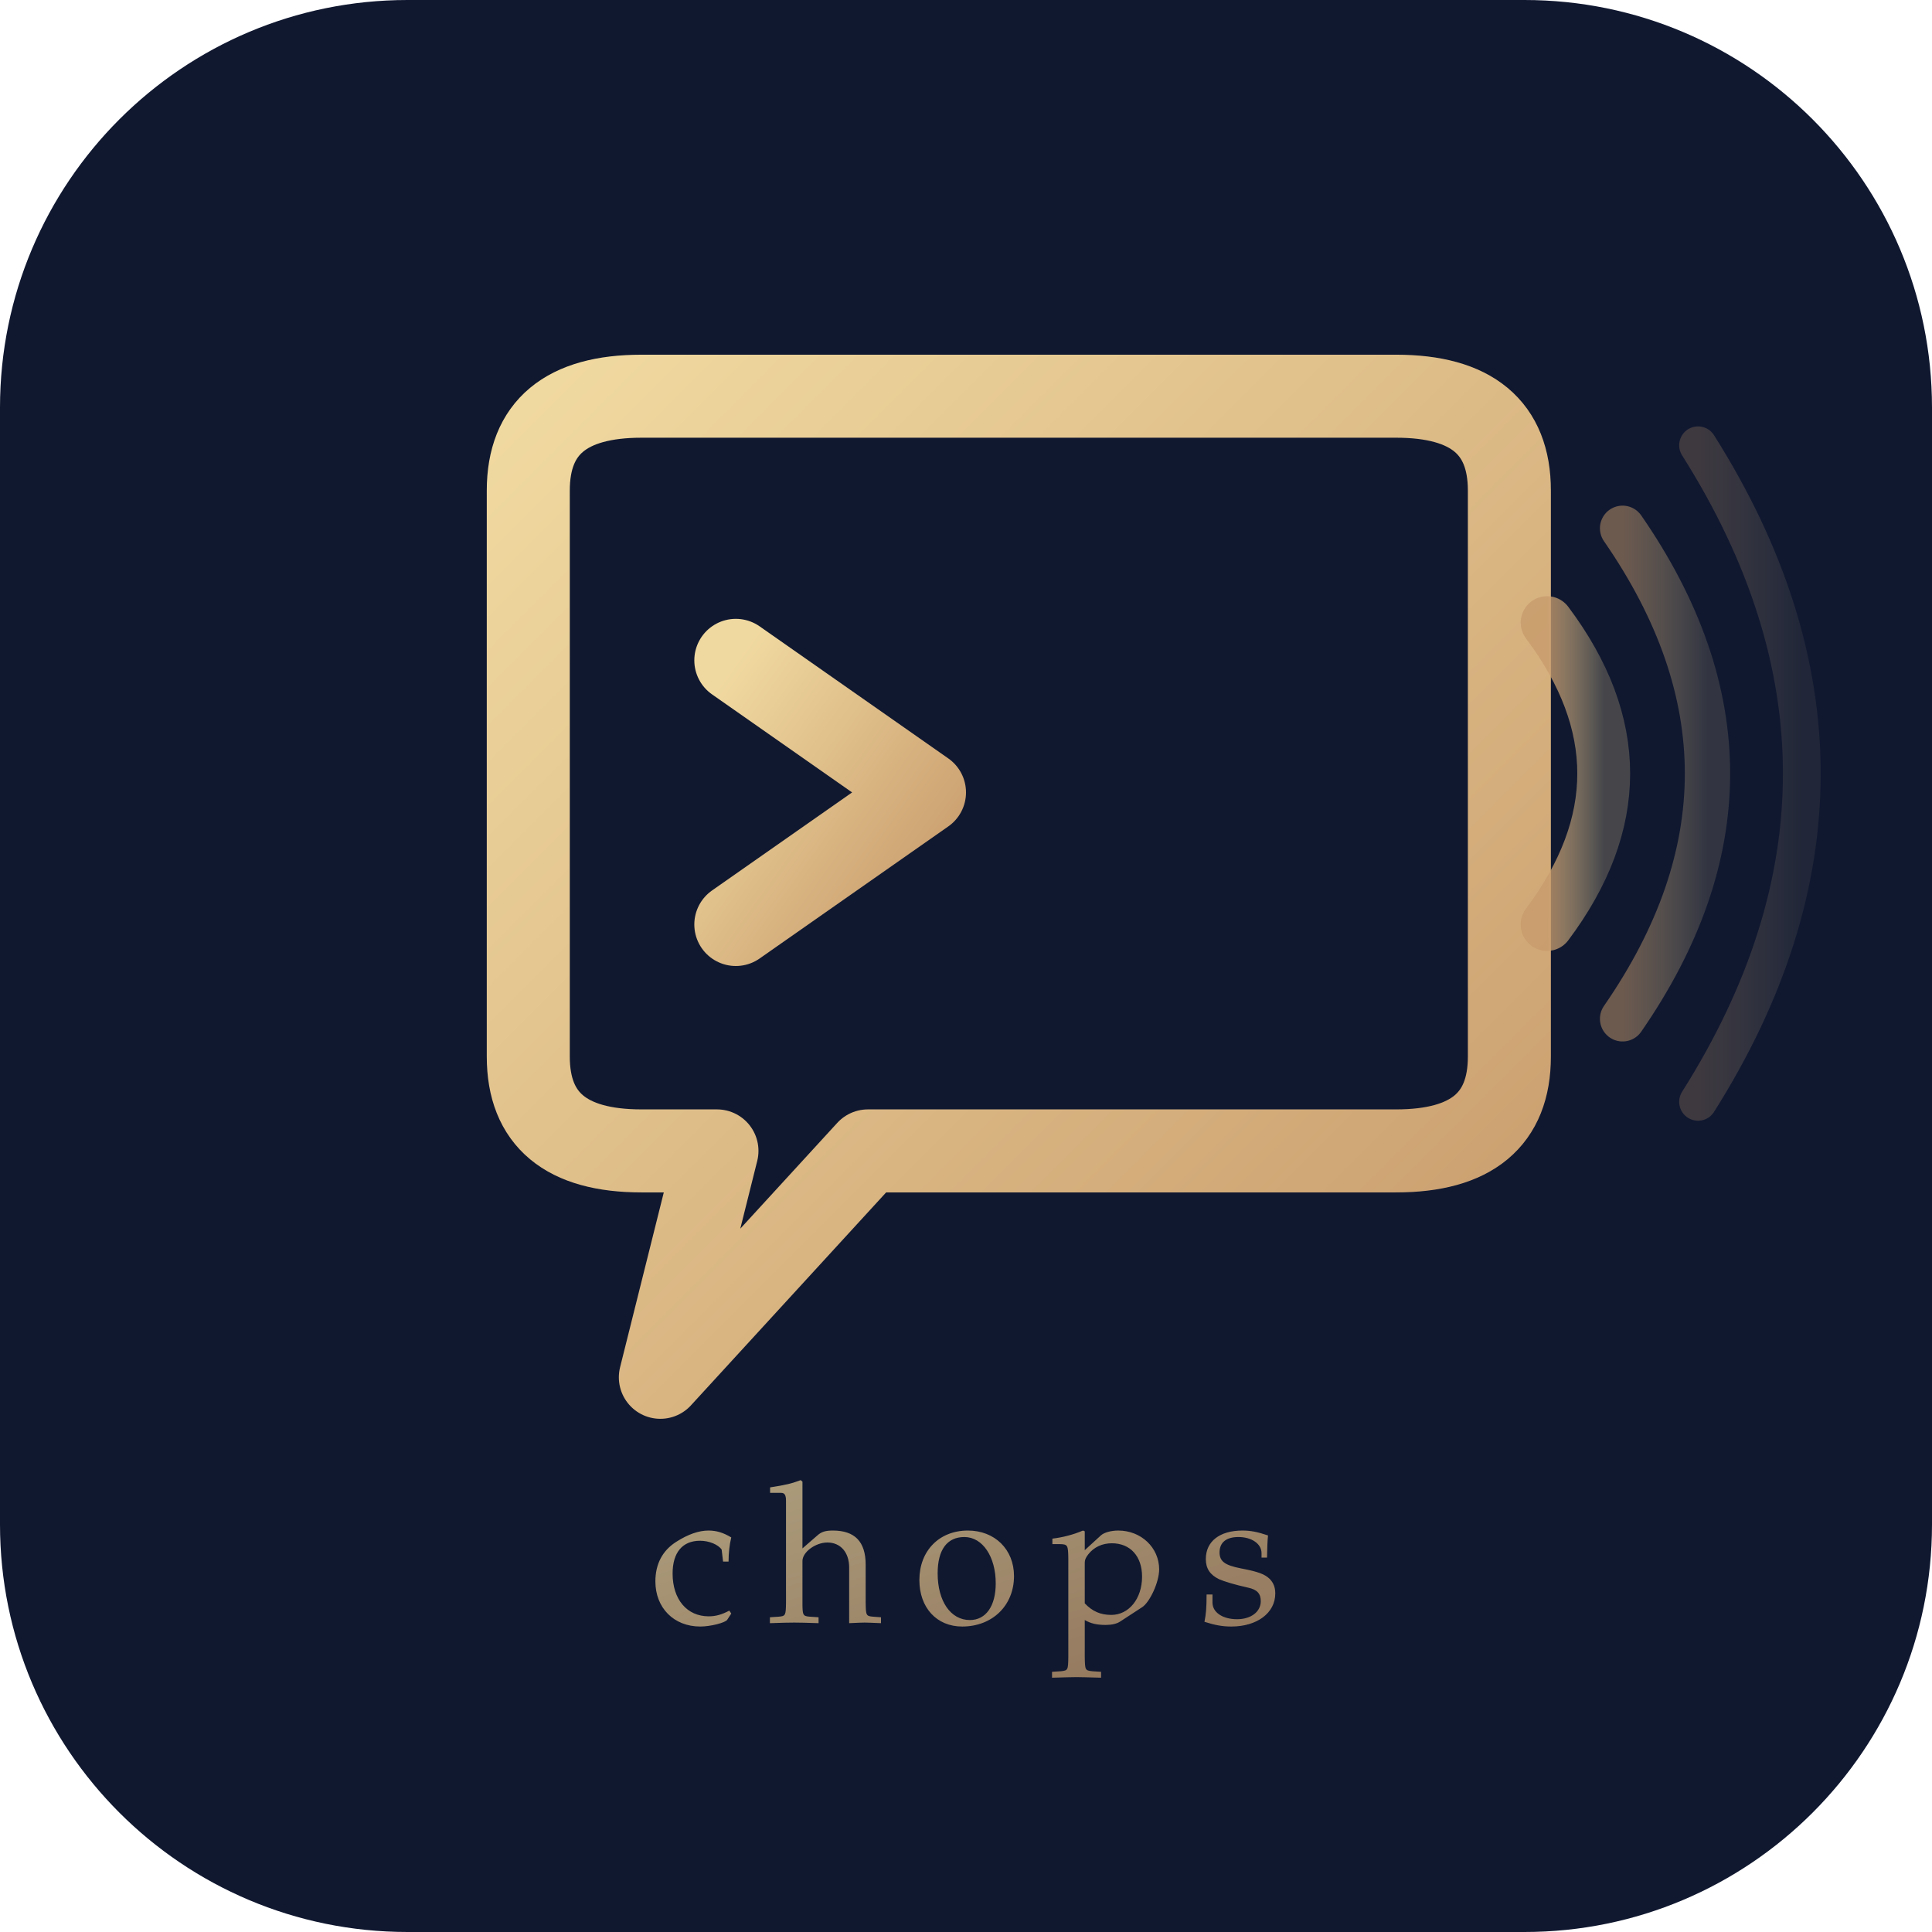
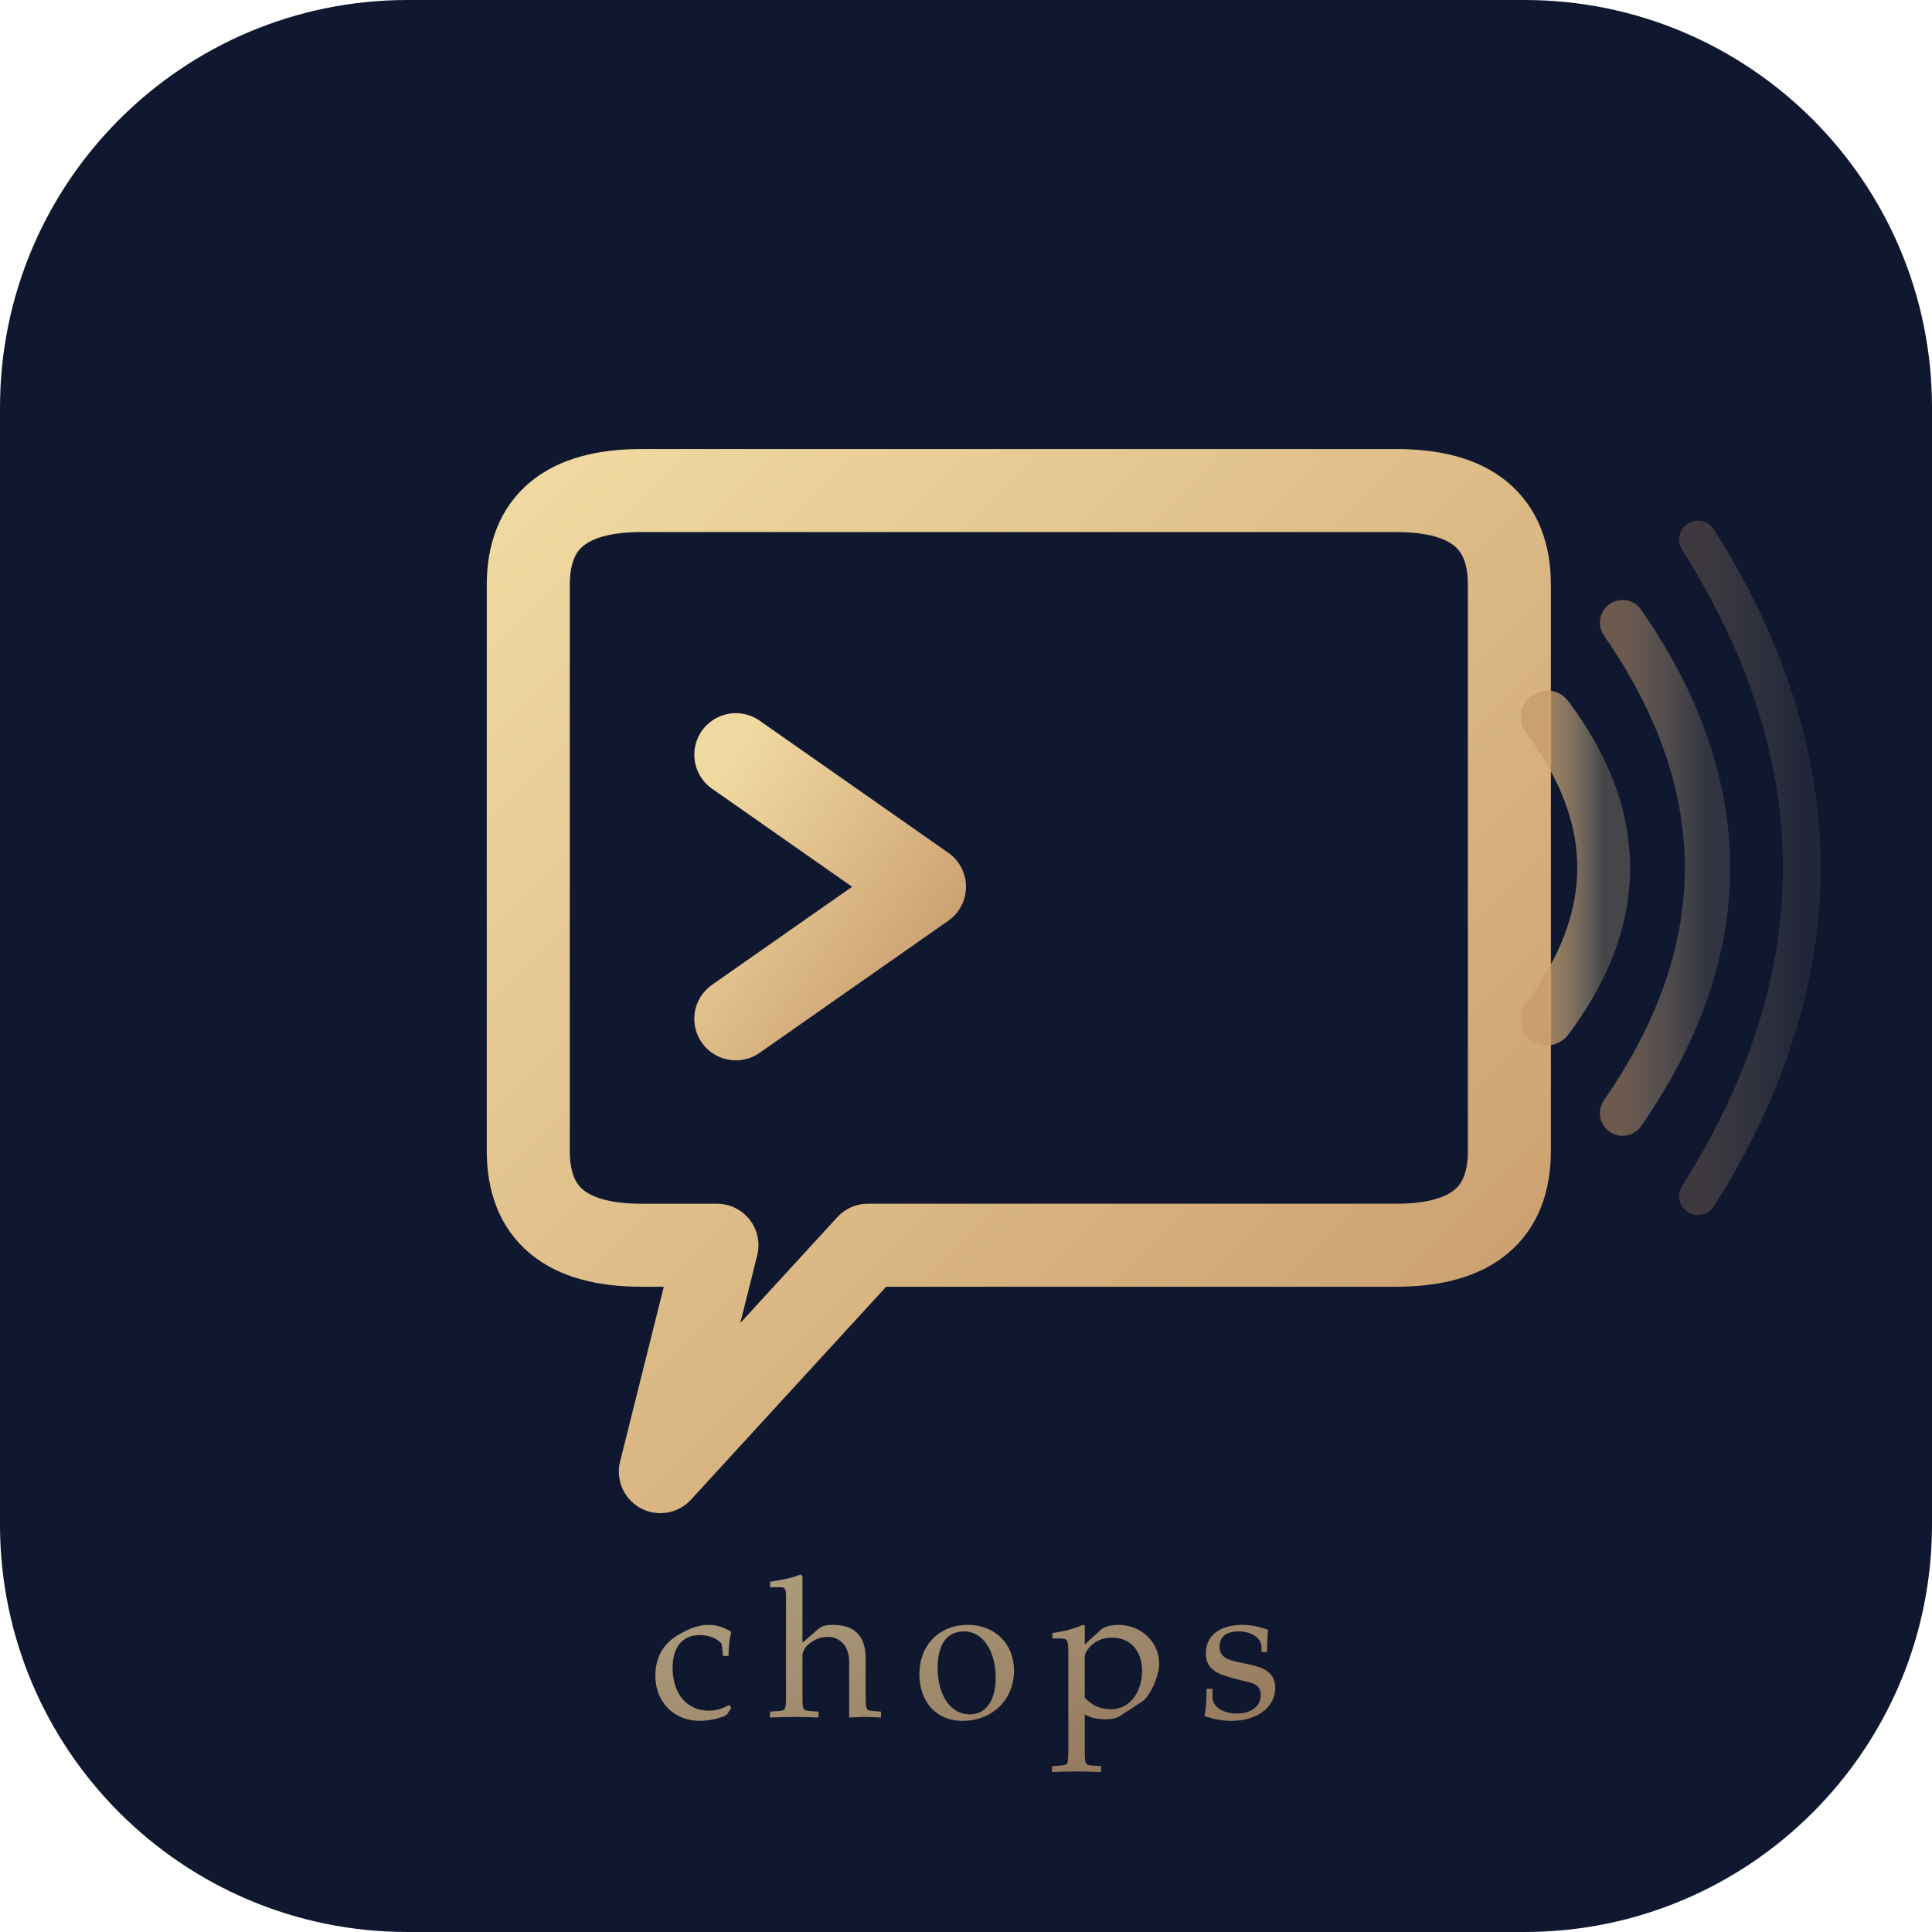
<svg xmlns="http://www.w3.org/2000/svg" viewBox="0 0 512 512">
  <defs>
    <linearGradient id="glyphGrad" x1="0" y1="0" x2="1" y2="1">
      <stop offset="0%" stop-color="#f0d9a0" />
      <stop offset="100%" stop-color="#c89b6c" />
    </linearGradient>
    <linearGradient id="waveGrad" x1="0" y1="0" x2="1" y2="0">
      <stop offset="0%" stop-color="#c89b6c" />
      <stop offset="100%" stop-color="#f0d9a0" stop-opacity="0.3" />
    </linearGradient>
  </defs>
  <rect width="512" height="512" rx="108" fill="#101830" />
-   <path d="M 140 130            Q 140 105, 170 105            L 370 105            Q 400 105, 400 130            L 400 280            Q 400 305, 370 305            L 230 305            L 175 365            L 190 305            L 170 305            Q 140 305, 140 280            Z" fill="none" stroke="url(#glyphGrad)" stroke-width="22" stroke-linejoin="round" stroke-linecap="round" />
-   <path d="M 195 175 L 245 210 L 195 245" fill="none" stroke="url(#glyphGrad)" stroke-width="22" stroke-linecap="round" stroke-linejoin="round" />
-   <line x1="270" y1="245" x2="340" y2="245" stroke="url(#glyphGrad)" stroke-width="22" stroke-linecap="round" />
-   <path d="M 410 165 Q 440 205, 410 245" fill="none" stroke="url(#waveGrad)" stroke-width="14" stroke-linecap="round" opacity="0.8" />
-   <path d="M 430 140 Q 475 205, 430 270" fill="none" stroke="url(#waveGrad)" stroke-width="12" stroke-linecap="round" opacity="0.5" />
-   <path d="M 450 118 Q 505 205, 450 292" fill="none" stroke="url(#waveGrad)" stroke-width="10" stroke-linecap="round" opacity="0.25" />
-   <text x="256" y="430" text-anchor="middle" font-family="Georgia, 'Palatino Linotype', 'Book Antiqua', serif" font-weight="400" font-size="52" fill="url(#glyphGrad)" letter-spacing="8" opacity="0.7">chops</text>
+   <g transform="translate(0, 25)">
+     <path d="M 140 130            Q 140 105, 170 105            L 370 105            Q 400 105, 400 130            L 400 280            Q 400 305, 370 305            L 230 305            L 175 365            L 190 305            L 170 305            Q 140 305, 140 280            Z" fill="none" stroke="url(#glyphGrad)" stroke-width="22" stroke-linejoin="round" stroke-linecap="round" />
+     <path d="M 195 175 L 245 210 L 195 245" fill="none" stroke="url(#glyphGrad)" stroke-width="22" stroke-linecap="round" stroke-linejoin="round" />
+     <line x1="270" y1="245" x2="340" y2="245" stroke="url(#glyphGrad)" stroke-width="22" stroke-linecap="round" />
+     <path d="M 410 165 Q 440 205, 410 245" fill="none" stroke="url(#waveGrad)" stroke-width="14" stroke-linecap="round" opacity="0.8" />
+     <path d="M 430 140 Q 475 205, 430 270" fill="none" stroke="url(#waveGrad)" stroke-width="12" stroke-linecap="round" opacity="0.5" />
+     <path d="M 450 118 Q 505 205, 450 292" fill="none" stroke="url(#waveGrad)" stroke-width="10" stroke-linecap="round" opacity="0.25" />
+     <text x="256" y="430" text-anchor="middle" font-family="Georgia, 'Palatino Linotype', 'Book Antiqua', serif" font-weight="400" font-size="52" fill="url(#glyphGrad)" letter-spacing="8" opacity="0.7">chops</text>
+   </g>
</svg>
